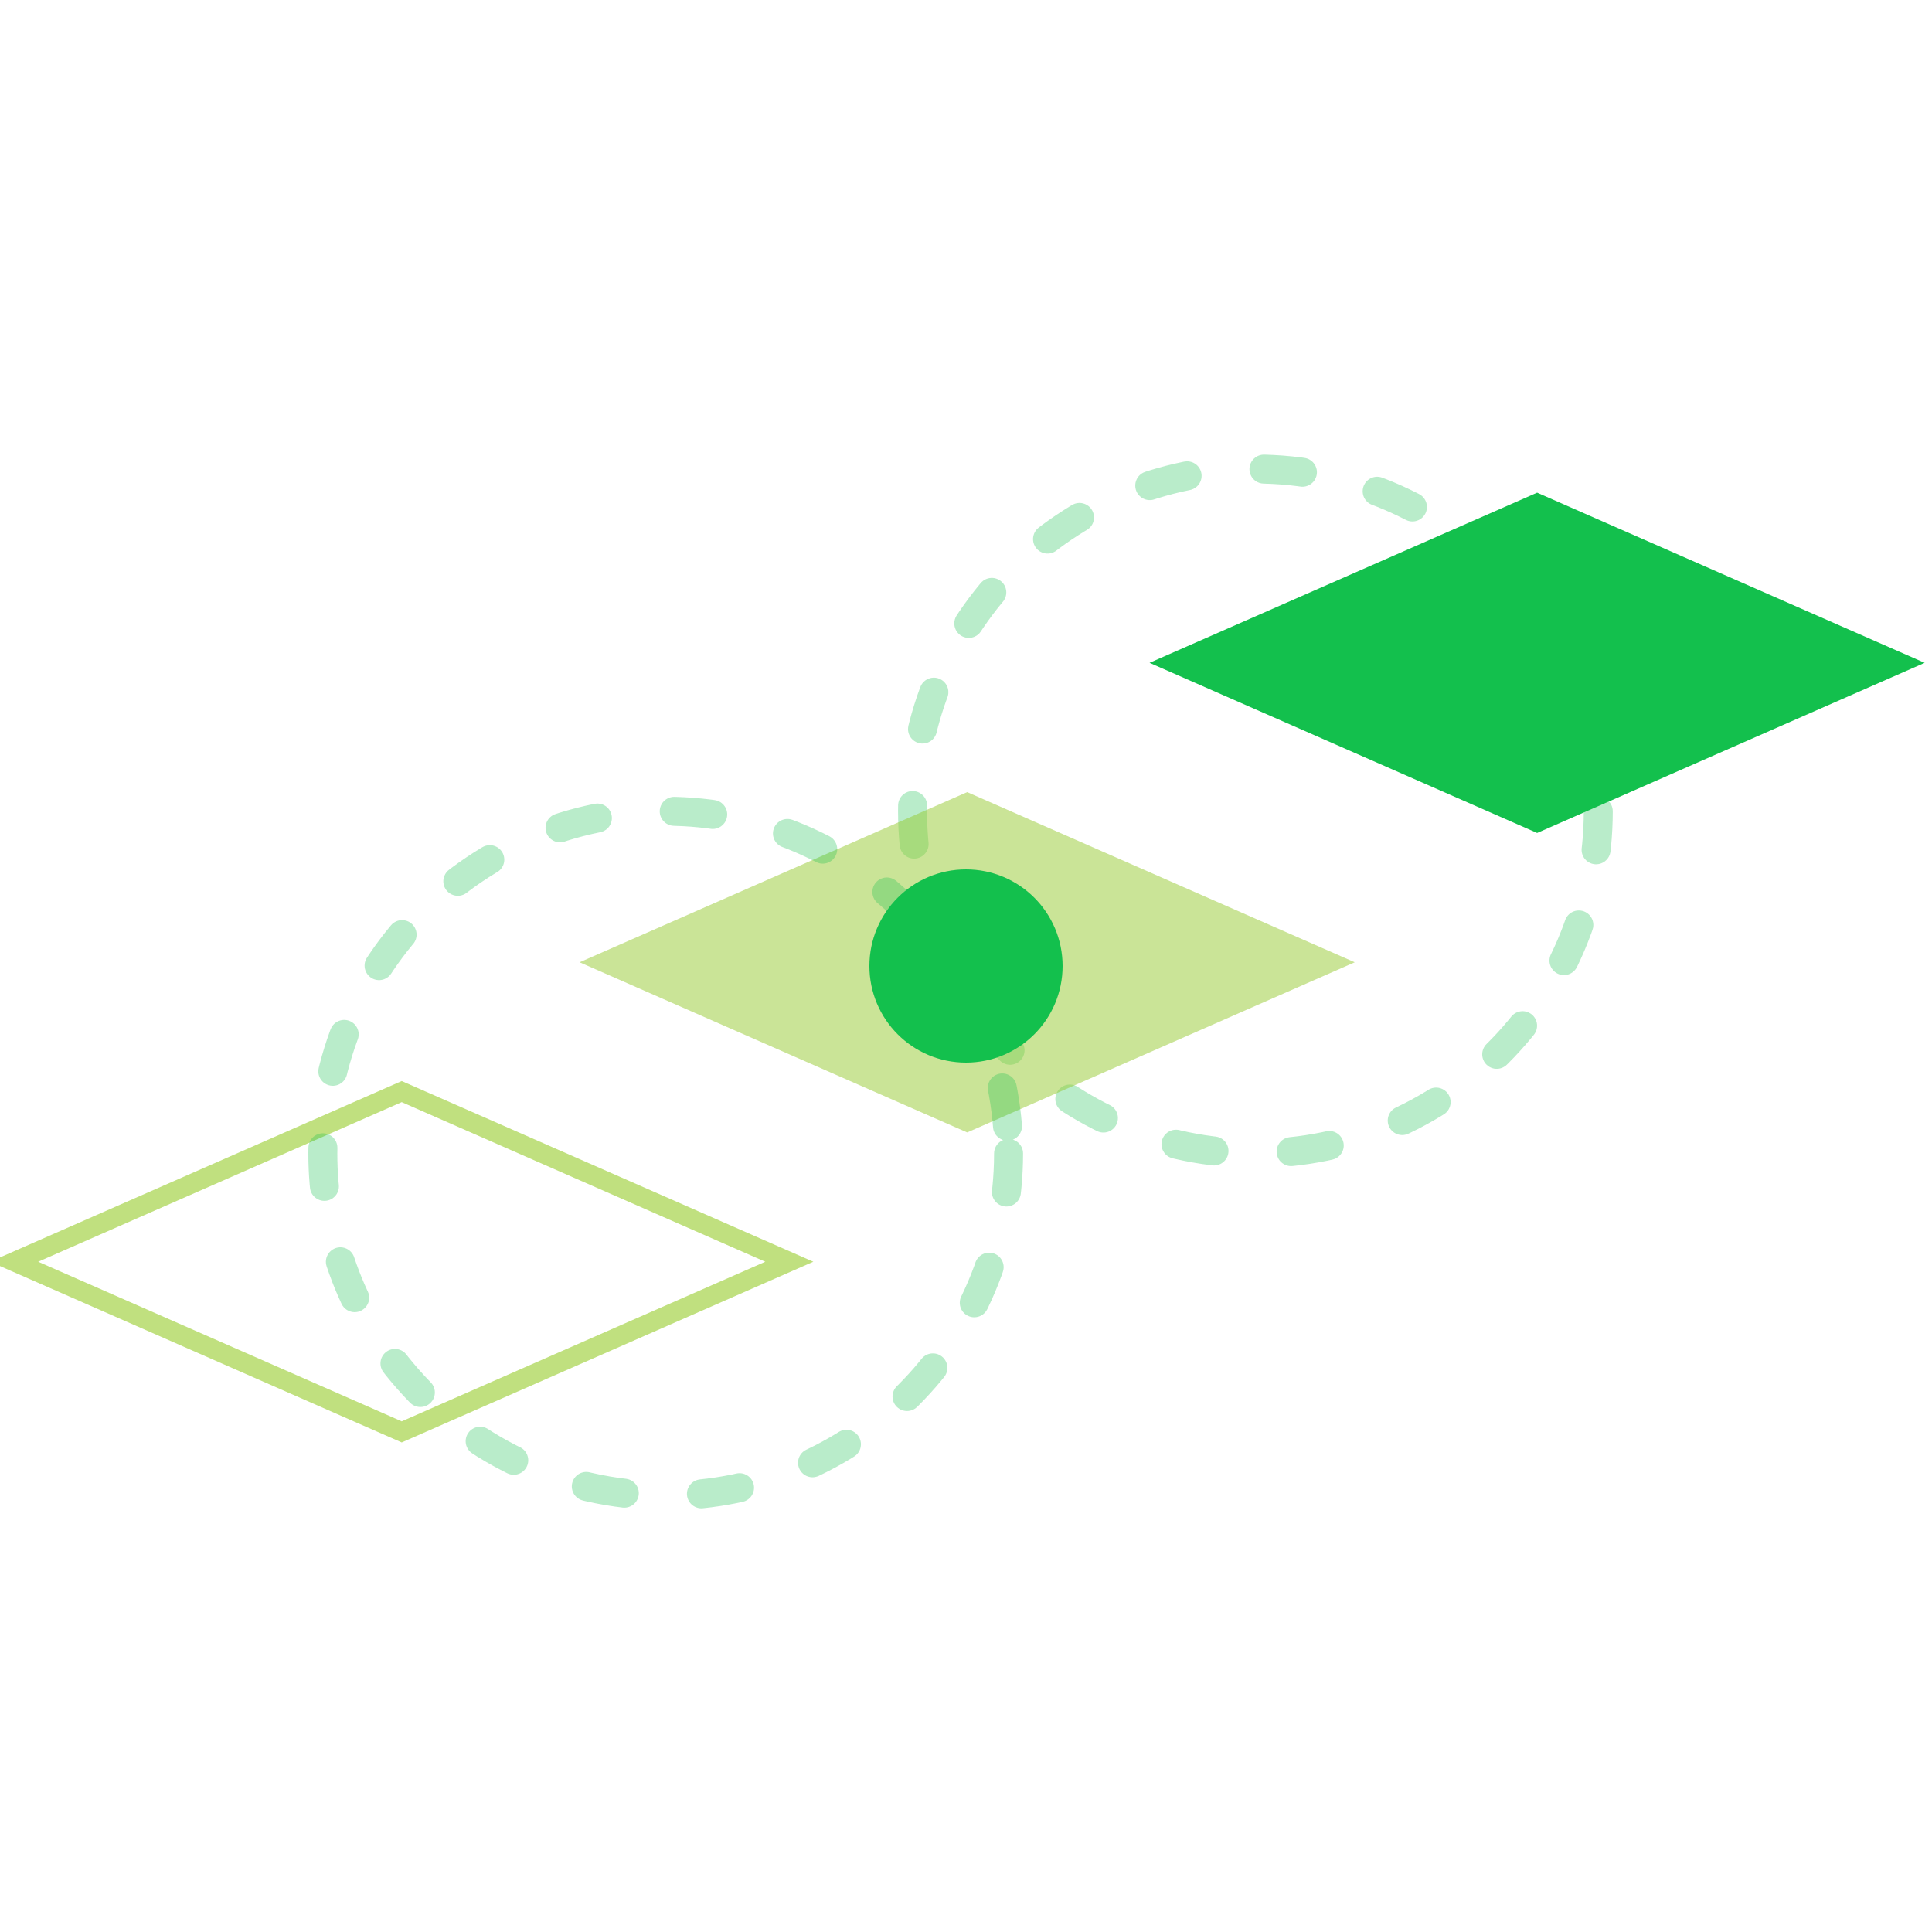
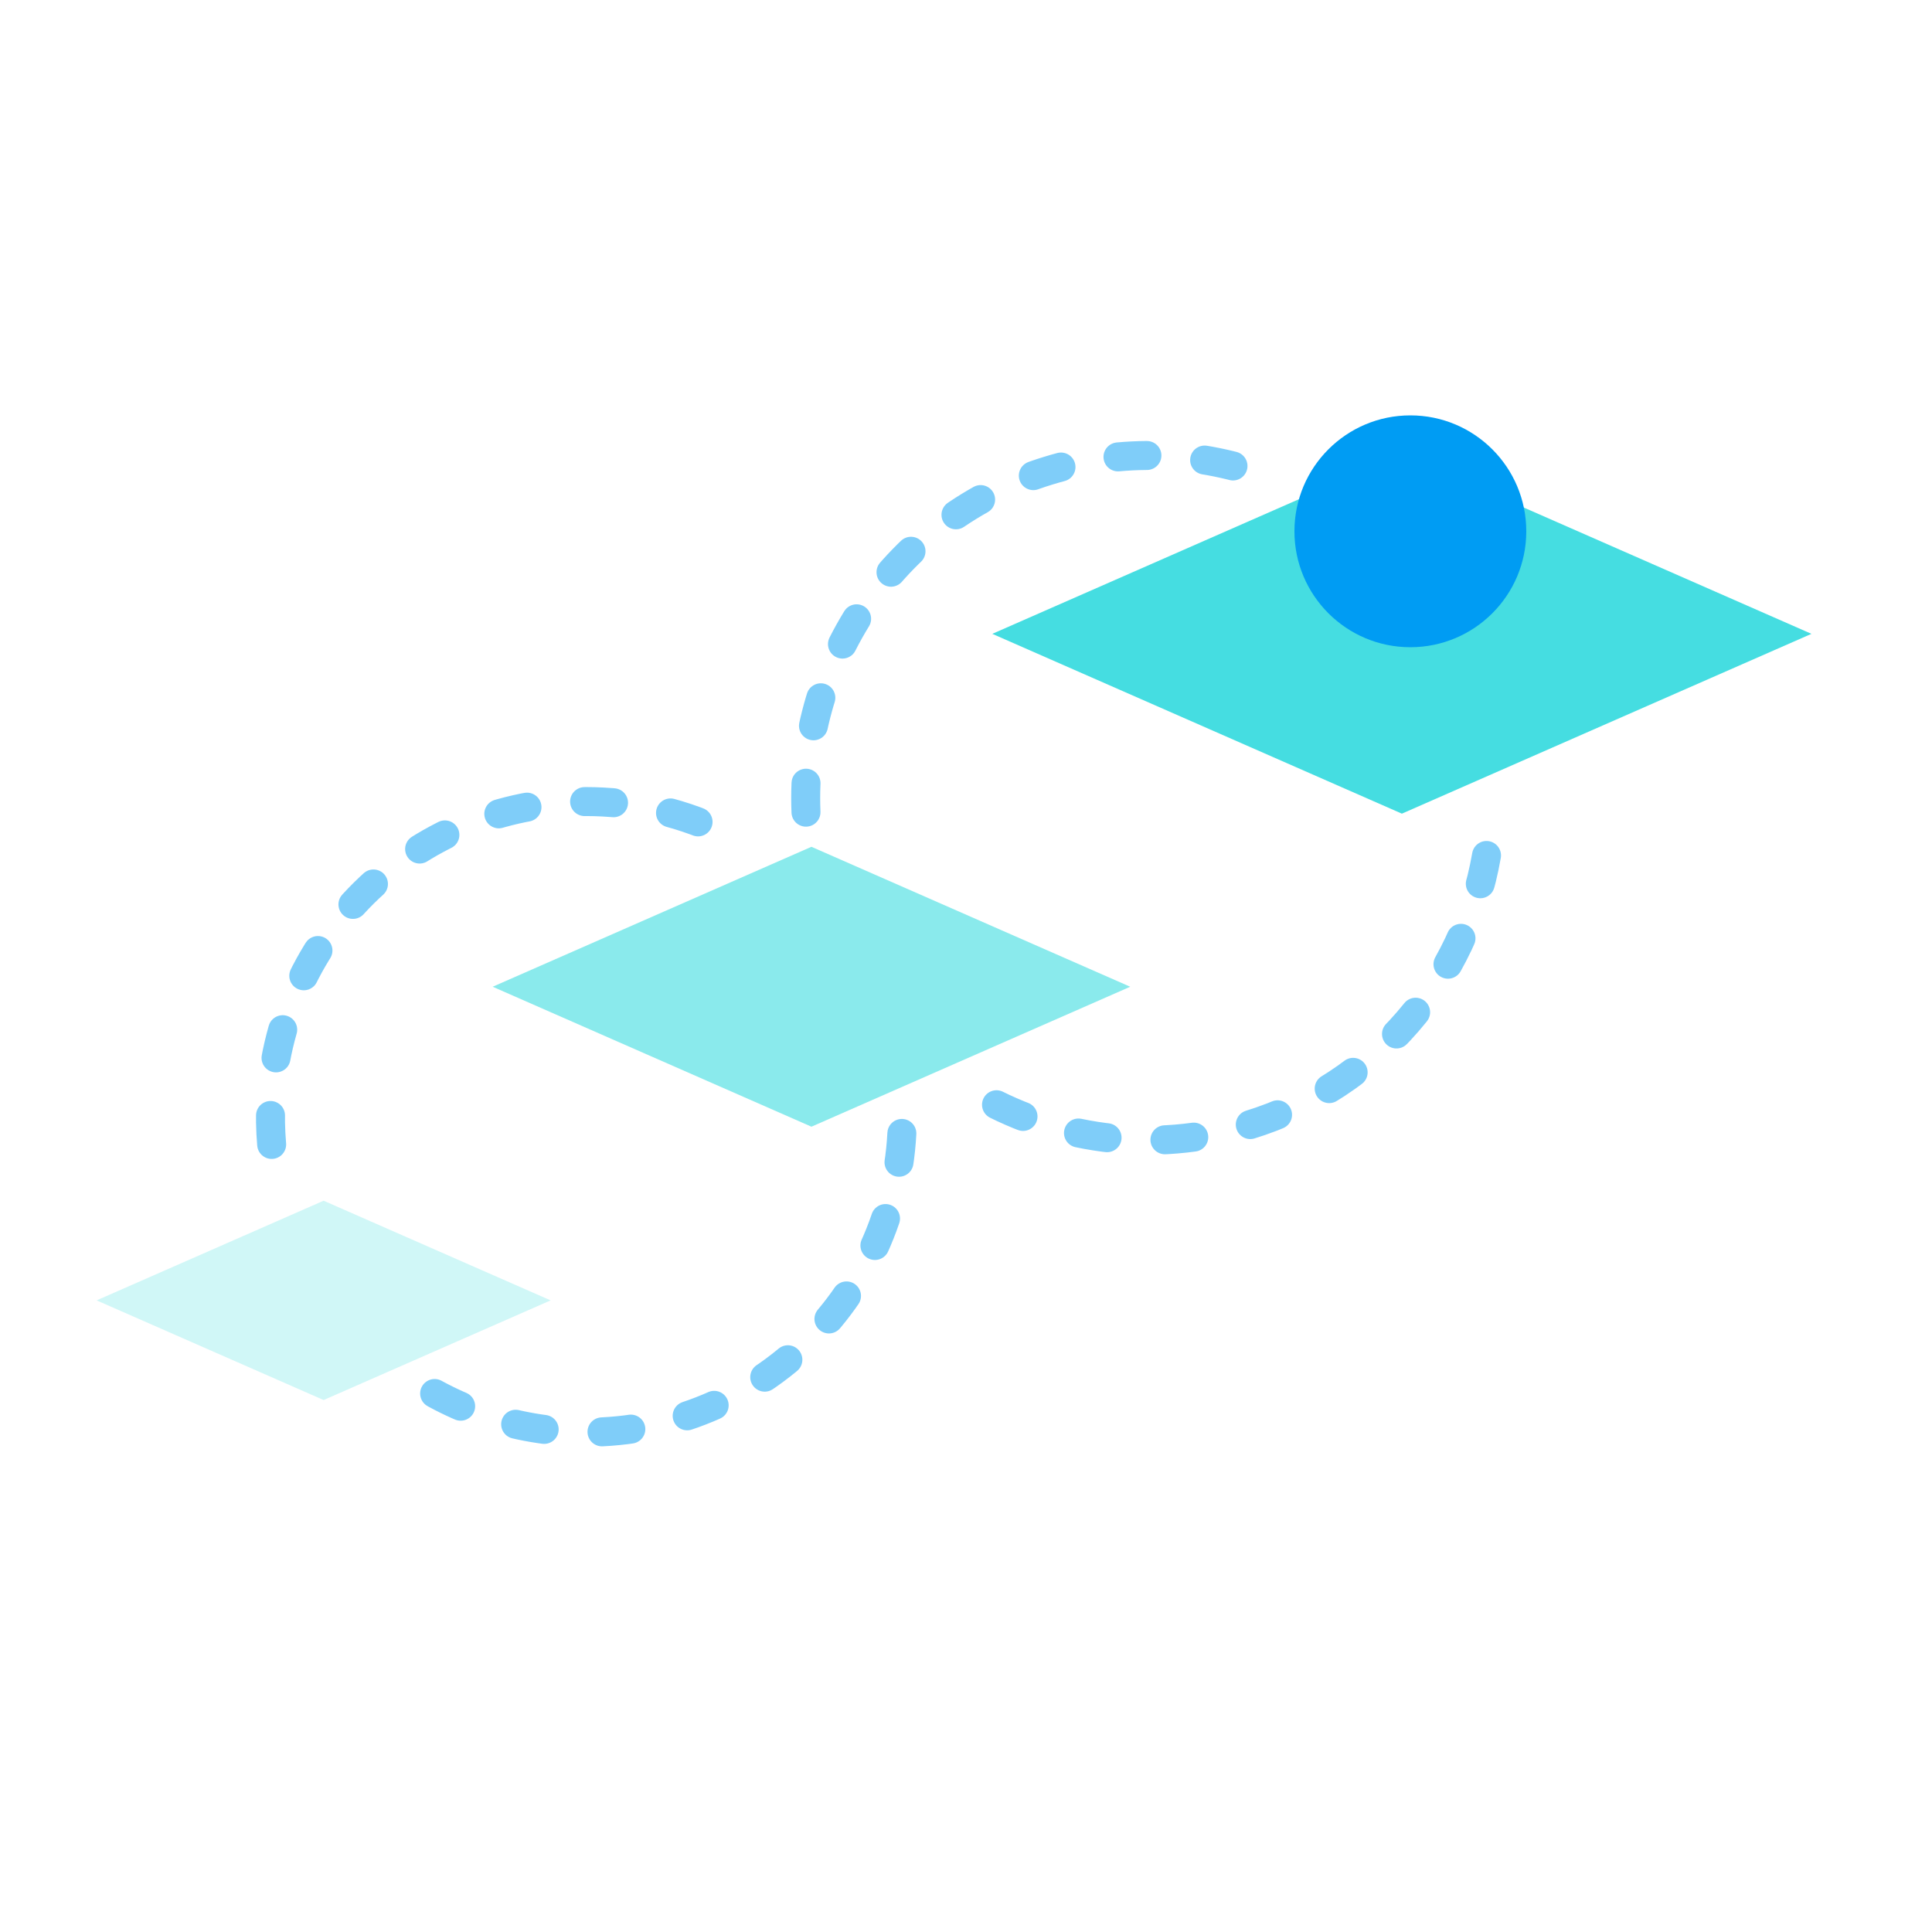
<svg xmlns="http://www.w3.org/2000/svg" width="200" height="200" viewBox="0 0 200 200">
  <g fill="none" fill-rule="evenodd">
-     <path d="M165.452 83.98c0 19.564-15.891 35.425-35.493 35.425-19.602 0-35.493-15.861-35.493-35.426s15.89-35.426 35.493-35.426c19.602 0 35.493 15.861 35.493 35.426z" stroke="#13C04D" stroke-width="3" stroke-linecap="round" stroke-linejoin="round" stroke-dasharray="4,8" opacity=".3" />
-     <path stroke="#96CC29" stroke-width="2" opacity=".6" d="M81.708 130.615l-40.122 17.614-40.12-17.614L41.585 113z" />
-     <path fill="#13C04D" d="M159.122 51L119 68.615l40.122 17.614 40.12-17.614z" />
-     <path fill="#95C92F" opacity=".5" d="M100.122 82L60 99.615l40.122 17.614 40.12-17.614z" />
-     <path d="M104.407 119.405c0 19.565-15.891 35.426-35.493 35.426-10.993 0-20.818-4.988-27.33-12.82a35.242 35.242 0 0 1-8.163-22.606c0-19.565 15.89-35.426 35.493-35.426 19.602 0 35.493 15.861 35.493 35.426z" stroke="#13C04D" stroke-width="3" stroke-linecap="round" opacity=".3" stroke-linejoin="round" stroke-dasharray="4,8" />
-     <path d="M110 100c0 5.523-4.477 10-10 10-5.522 0-10-4.477-10-10s4.478-10 10-10c5.523 0 10 4.477 10 10" fill="#13C04D" />
+     <path d="M153.883 88.557c-2.206 12.766-11.369 23.861-24.624 27.914-10 3.057-20.31 1.49-28.622-3.48M83.435 84.076c-.654-15.727 9.326-30.536 25.108-35.36a35.382 35.382 0 0 1 23.035.768" stroke="#009CF3" stroke-width="3" stroke-linecap="round" stroke-linejoin="round" stroke-dasharray="3,6" opacity=".5" />
+     <path fill="#16D5D9" opacity=".8" d="M145.122 47l-42.4 18.615 42.4 18.614 42.399-18.614z" />
+     <path d="M28.122 118.472a32.867 32.867 0 0 1-.077-4.563c.943-18.002 16.33-31.83 34.367-30.885A32.61 32.61 0 0 1 77.4 87.55m15.96 29.782c-.943 18.003-16.33 31.83-34.366 30.885a32.596 32.596 0 0 1-18.666-7.064" stroke="#009CF3" stroke-width="3" stroke-linecap="round" opacity=".5" stroke-linejoin="round" stroke-dasharray="3,6" />
+     <path d="M57 134.615l-23.5 10.317L10 134.615l23.5-10.318z" fill="#16D5D9" opacity=".2" />
+     <path fill="#16D5D9" opacity=".5" d="M84 87.659l-33 14.488 33 14.488 33-14.488z" />
+     <path d="M158 55c0 6.628-5.372 12-12 12-6.626 0-12-5.372-12-12s5.374-12 12-12c6.628 0 12 5.372 12 12" fill="#009CF3" />
  </g>
</svg>
